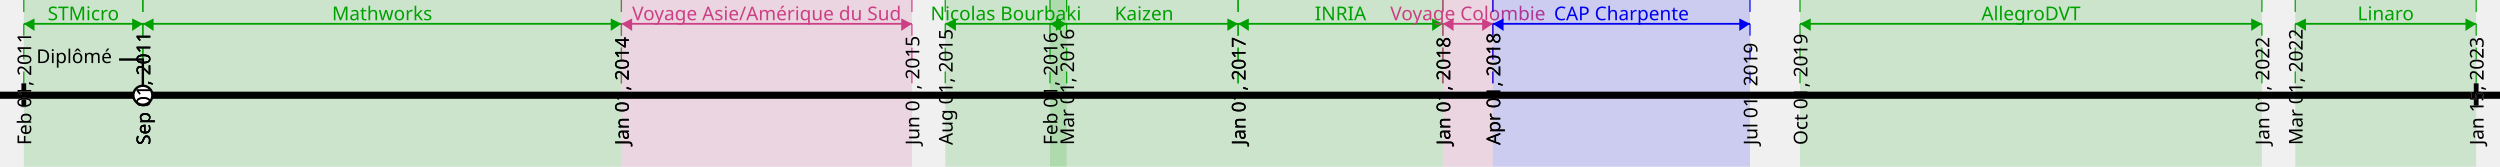
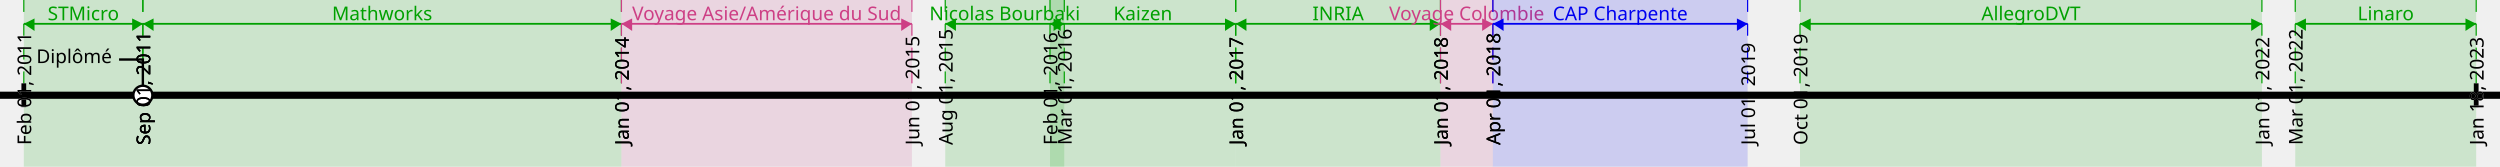
<svg xmlns="http://www.w3.org/2000/svg" baseProfile="full" height="70.0" version="1.1" width="1050">
  <defs>
    <marker id="id1" markerHeight="10" markerWidth="10" orient="auto" refX="0" refY="3">
      <path d="M6,0 L6,7 L0,3 L6,0" fill="#00A000" />
    </marker>
    <marker id="id2" markerHeight="10" markerWidth="10" orient="auto" refX="6" refY="3">
      <path d="M0,0 L0,7 L6,3 L0,0" fill="#00A000" />
    </marker>
    <marker id="id3" markerHeight="10" markerWidth="10" orient="auto" refX="0" refY="3">
      <path d="M6,0 L6,7 L0,3 L6,0" fill="#CD3F85" />
    </marker>
    <marker id="id4" markerHeight="10" markerWidth="10" orient="auto" refX="6" refY="3">
      <path d="M0,0 L0,7 L6,3 L0,0" fill="#CD3F85" />
    </marker>
    <marker id="id5" markerHeight="10" markerWidth="10" orient="auto" refX="0" refY="3">
      <path d="M6,0 L6,7 L0,3 L6,0" fill="#0000F0" />
    </marker>
    <marker id="id6" markerHeight="10" markerWidth="10" orient="auto" refX="6" refY="3">
      <path d="M0,0 L0,7 L6,3 L0,0" fill="#0000F0" />
    </marker>
  </defs>
  <rect fill="#00A000" fill-opacity="0.15" height="70.0" width="50" x="10" y="0" />
  <line stroke="#00A000" stroke-dasharray="5 5" stroke-width="0.5" x1="10" x2="10" y1="0" y2="40" />
  <line stroke="#00A000" stroke-dasharray="5 5" stroke-width="0.5" x1="60" x2="60" y1="0" y2="40" />
  <line marker-end="url(#id2)" marker-start="url(#id1)" stroke="#00A000" stroke-width="0.75" x1="10" x2="60" y1="10" y2="10" />
  <text fill="#00A000" font-family="Helevetica" font-size="6pt" stroke="none" text-anchor="middle" x="35.0" y="8.5">STMicro</text>
  <rect fill="#00A000" fill-opacity="0.15" height="70.0" width="201" x="60" y="0" />
  <line stroke="#00A000" stroke-dasharray="5 5" stroke-width="0.5" x1="60" x2="60" y1="0" y2="40" />
  <line stroke="#00A000" stroke-dasharray="5 5" stroke-width="0.5" x1="261" x2="261" y1="0" y2="40" />
  <line marker-end="url(#id2)" marker-start="url(#id1)" stroke="#00A000" stroke-width="0.75" x1="60" x2="261" y1="10" y2="10" />
  <text fill="#00A000" font-family="Helevetica" font-size="6pt" stroke="none" text-anchor="middle" x="160.5" y="8.5">Mathworks</text>
  <rect fill="#CD3F85" fill-opacity="0.15" height="70.0" width="122" x="261" y="0" />
  <line stroke="#CD3F85" stroke-dasharray="5 5" stroke-width="0.5" x1="261" x2="261" y1="0" y2="40" />
  <line stroke="#CD3F85" stroke-dasharray="5 5" stroke-width="0.5" x1="383" x2="383" y1="0" y2="40" />
  <line marker-end="url(#id4)" marker-start="url(#id3)" stroke="#CD3F85" stroke-width="0.75" x1="261" x2="383" y1="10" y2="10" />
  <text fill="#CD3F85" font-family="Helevetica" font-size="6pt" stroke="none" text-anchor="middle" x="322.0" y="8.5">Voyage Asie/Amérique du Sud</text>
-   <rect fill="#00A000" fill-opacity="0.15" height="70.0" width="51" x="397" y="0" />
+   <rect fill="#00A000" fill-opacity="0.15" height="70.0" width="50" x="397" y="0" />
  <line stroke="#00A000" stroke-dasharray="5 5" stroke-width="0.5" x1="397" x2="397" y1="0" y2="40" />
-   <line stroke="#00A000" stroke-dasharray="5 5" stroke-width="0.5" x1="448" x2="448" y1="0" y2="40" />
-   <line marker-end="url(#id2)" marker-start="url(#id1)" stroke="#00A000" stroke-width="0.75" x1="397" x2="448" y1="10" y2="10" />
-   <text fill="#00A000" font-family="Helevetica" font-size="6pt" stroke="none" text-anchor="middle" x="422.5" y="8.5">Nicolas Bourbaki</text>
-   <rect fill="#00A000" fill-opacity="0.15" height="70.0" width="79" x="441" y="0" />
+   <line stroke="#00A000" stroke-dasharray="5 5" stroke-width="0.5" x1="447" x2="447" y1="0" y2="40" />
+   <line marker-end="url(#id2)" marker-start="url(#id1)" stroke="#00A000" stroke-width="0.75" x1="397" x2="447" y1="10" y2="10" />
+   <text fill="#00A000" font-family="Helevetica" font-size="6pt" stroke="none" text-anchor="middle" x="422.0" y="8.5">Nicolas Bourbaki</text>
+   <rect fill="#00A000" fill-opacity="0.15" height="70.0" width="78" x="441" y="0" />
  <line stroke="#00A000" stroke-dasharray="5 5" stroke-width="0.5" x1="441" x2="441" y1="0" y2="40" />
-   <line stroke="#00A000" stroke-dasharray="5 5" stroke-width="0.5" x1="520" x2="520" y1="0" y2="40" />
-   <line marker-end="url(#id2)" marker-start="url(#id1)" stroke="#00A000" stroke-width="0.75" x1="441" x2="520" y1="10" y2="10" />
-   <text fill="#00A000" font-family="Helevetica" font-size="6pt" stroke="none" text-anchor="middle" x="480.5" y="8.5">Kaizen</text>
-   <rect fill="#00A000" fill-opacity="0.15" height="70.0" width="86" x="520" y="0" />
-   <line stroke="#00A000" stroke-dasharray="5 5" stroke-width="0.5" x1="520" x2="520" y1="0" y2="40" />
-   <line stroke="#00A000" stroke-dasharray="5 5" stroke-width="0.5" x1="606" x2="606" y1="0" y2="40" />
-   <line marker-end="url(#id2)" marker-start="url(#id1)" stroke="#00A000" stroke-width="0.75" x1="520" x2="606" y1="10" y2="10" />
-   <text fill="#00A000" font-family="Helevetica" font-size="6pt" stroke="none" text-anchor="middle" x="563.0" y="8.5">INRIA</text>
-   <rect fill="#CD3F85" fill-opacity="0.15" height="70.0" width="21" x="606" y="0" />
-   <line stroke="#CD3F85" stroke-dasharray="5 5" stroke-width="0.5" x1="606" x2="606" y1="0" y2="40" />
+   <line stroke="#00A000" stroke-dasharray="5 5" stroke-width="0.5" x1="519" x2="519" y1="0" y2="40" />
+   <line marker-end="url(#id2)" marker-start="url(#id1)" stroke="#00A000" stroke-width="0.75" x1="441" x2="519" y1="10" y2="10" />
+   <text fill="#00A000" font-family="Helevetica" font-size="6pt" stroke="none" text-anchor="middle" x="480.0" y="8.5">Kaizen</text>
+   <rect fill="#00A000" fill-opacity="0.15" height="70.0" width="86" x="519" y="0" />
+   <line stroke="#00A000" stroke-dasharray="5 5" stroke-width="0.5" x1="519" x2="519" y1="0" y2="40" />
+   <line stroke="#00A000" stroke-dasharray="5 5" stroke-width="0.5" x1="605" x2="605" y1="0" y2="40" />
+   <line marker-end="url(#id2)" marker-start="url(#id1)" stroke="#00A000" stroke-width="0.75" x1="519" x2="605" y1="10" y2="10" />
+   <text fill="#00A000" font-family="Helevetica" font-size="6pt" stroke="none" text-anchor="middle" x="562.0" y="8.5">INRIA</text>
+   <rect fill="#CD3F85" fill-opacity="0.15" height="70.0" width="22" x="605" y="0" />
+   <line stroke="#CD3F85" stroke-dasharray="5 5" stroke-width="0.5" x1="605" x2="605" y1="0" y2="40" />
  <line stroke="#CD3F85" stroke-dasharray="5 5" stroke-width="0.5" x1="627" x2="627" y1="0" y2="40" />
-   <line marker-end="url(#id4)" marker-start="url(#id3)" stroke="#CD3F85" stroke-width="0.75" x1="606" x2="627" y1="10" y2="10" />
-   <text fill="#CD3F85" font-family="Helevetica" font-size="6pt" stroke="none" text-anchor="middle" x="616.5" y="8.5">Voyage Colombie</text>
-   <rect fill="#0000F0" fill-opacity="0.15" height="70.0" width="108" x="627" y="0" />
+   <line marker-end="url(#id4)" marker-start="url(#id3)" stroke="#CD3F85" stroke-width="0.75" x1="605" x2="627" y1="10" y2="10" />
+   <text fill="#CD3F85" font-family="Helevetica" font-size="6pt" stroke="none" text-anchor="middle" x="616.0" y="8.5">Voyage Colombie</text>
+   <rect fill="#0000F0" fill-opacity="0.15" height="70.0" width="107" x="627" y="0" />
  <line stroke="#0000F0" stroke-dasharray="5 5" stroke-width="0.5" x1="627" x2="627" y1="0" y2="40" />
-   <line stroke="#0000F0" stroke-dasharray="5 5" stroke-width="0.5" x1="735" x2="735" y1="0" y2="40" />
-   <line marker-end="url(#id6)" marker-start="url(#id5)" stroke="#0000F0" stroke-width="0.75" x1="627" x2="735" y1="10" y2="10" />
-   <text fill="#0000F0" font-family="Helevetica" font-size="6pt" stroke="none" text-anchor="middle" x="681.0" y="8.5">CAP Charpente</text>
+   <line stroke="#0000F0" stroke-dasharray="5 5" stroke-width="0.5" x1="734" x2="734" y1="0" y2="40" />
+   <line marker-end="url(#id6)" marker-start="url(#id5)" stroke="#0000F0" stroke-width="0.75" x1="627" x2="734" y1="10" y2="10" />
+   <text fill="#0000F0" font-family="Helevetica" font-size="6pt" stroke="none" text-anchor="middle" x="680.5" y="8.5">CAP Charpente</text>
  <rect fill="#00A000" fill-opacity="0.15" height="70.0" width="194" x="756" y="0" />
  <line stroke="#00A000" stroke-dasharray="5 5" stroke-width="0.5" x1="756" x2="756" y1="0" y2="40" />
  <line stroke="#00A000" stroke-dasharray="5 5" stroke-width="0.5" x1="950" x2="950" y1="0" y2="40" />
  <line marker-end="url(#id2)" marker-start="url(#id1)" stroke="#00A000" stroke-width="0.75" x1="756" x2="950" y1="10" y2="10" />
  <text fill="#00A000" font-family="Helevetica" font-size="6pt" stroke="none" text-anchor="middle" x="853.0" y="8.5">AllegroDVT</text>
  <rect fill="#00A000" fill-opacity="0.15" height="70.0" width="76" x="964" y="0" />
  <line stroke="#00A000" stroke-dasharray="5 5" stroke-width="0.5" x1="964" x2="964" y1="0" y2="40" />
  <line stroke="#00A000" stroke-dasharray="5 5" stroke-width="0.5" x1="1040" x2="1040" y1="0" y2="40" />
  <line marker-end="url(#id2)" marker-start="url(#id1)" stroke="#00A000" stroke-width="0.75" x1="964" x2="1040" y1="10" y2="10" />
  <text fill="#00A000" font-family="Helevetica" font-size="6pt" stroke="none" text-anchor="middle" x="1002.0" y="8.5">Linaro</text>
  <g transform="translate(0,40)">
    <line stroke="#000000" stroke-width="3" x1="0" x2="1050" y1="0" y2="0" />
    <line stroke="#000000" stroke-width="2" x1="10" x2="10" y1="-5" y2="5" />
    <text fill="#C0C0C0" font-family="Helevetica" font-size="6pt" stroke="none" text-anchor="end" transform="rotate(180, 10, 0)" writing-mode="tb" x="10" y="-10">Feb 01, 2011</text>
    <line stroke="#000000" stroke-width="2" x1="1040" x2="1040" y1="-5" y2="5" />
-     <text fill="#C0C0C0" font-family="Helevetica" font-size="6pt" stroke="none" text-anchor="end" transform="rotate(180, 1040, 0)" writing-mode="tb" x="1040" y="-10">Jan 15, 2023</text>
+     <text fill="#C0C0C0" font-family="Helevetica" font-size="6pt" stroke="none" text-anchor="end" transform="rotate(180, 1040, 0)" writing-mode="tb" x="1040" y="-10">Jan 18, 2023</text>
    <path d="M60,0 L60,-15 L50,-15" fill="none" stroke="#000000" stroke-width="1" />
    <text fill="#000000" font-family="Helevetica" font-size="6pt" stroke="none" text-anchor="end" x="47" y="-13.5">Diplômé</text>
    <text fill="#000000" font-family="Helevetica" font-size="6pt" stroke="none" text-anchor="end" transform="rotate(180, 60, 0)" writing-mode="tb" x="60" y="-10">Sep 01, 2011</text>
    <circle cx="60" cy="0" fill="white" r="4" stroke="#000000" stroke-width="1" />
    <text fill="#000000" font-family="Helevetica" font-size="6pt" stroke="none" text-anchor="end" transform="rotate(180, 10, 0)" writing-mode="tb" x="10" y="-10">Feb 01, 2011</text>
    <text fill="#000000" font-family="Helevetica" font-size="6pt" stroke="none" text-anchor="end" transform="rotate(180, 60, 0)" writing-mode="tb" x="60" y="-10">Sep 01, 2011</text>
    <text fill="#000000" font-family="Helevetica" font-size="6pt" stroke="none" text-anchor="end" transform="rotate(180, 60, 0)" writing-mode="tb" x="60" y="-10">Sep 01, 2011</text>
    <text fill="#000000" font-family="Helevetica" font-size="6pt" stroke="none" text-anchor="end" transform="rotate(180, 261, 0)" writing-mode="tb" x="261" y="-10">Jan 01, 2014</text>
    <text fill="#000000" font-family="Helevetica" font-size="6pt" stroke="none" text-anchor="end" transform="rotate(180, 261, 0)" writing-mode="tb" x="261" y="-10">Jan 01, 2014</text>
    <text fill="#000000" font-family="Helevetica" font-size="6pt" stroke="none" text-anchor="end" transform="rotate(180, 383, 0)" writing-mode="tb" x="383" y="-10">Jun 01, 2015</text>
    <text fill="#000000" font-family="Helevetica" font-size="6pt" stroke="none" text-anchor="end" transform="rotate(180, 397, 0)" writing-mode="tb" x="397" y="-10">Aug 01, 2015</text>
-     <text fill="#000000" font-family="Helevetica" font-size="6pt" stroke="none" text-anchor="end" transform="rotate(180, 448, 0)" writing-mode="tb" x="448" y="-10">Mar 01, 2016</text>
+     <text fill="#000000" font-family="Helevetica" font-size="6pt" stroke="none" text-anchor="end" transform="rotate(180, 447, 0)" writing-mode="tb" x="447" y="-10">Mar 01, 2016</text>
    <text fill="#000000" font-family="Helevetica" font-size="6pt" stroke="none" text-anchor="end" transform="rotate(180, 441, 0)" writing-mode="tb" x="441" y="-10">Feb 01, 2016</text>
-     <text fill="#000000" font-family="Helevetica" font-size="6pt" stroke="none" text-anchor="end" transform="rotate(180, 520, 0)" writing-mode="tb" x="520" y="-10">Jan 01, 2017</text>
-     <text fill="#000000" font-family="Helevetica" font-size="6pt" stroke="none" text-anchor="end" transform="rotate(180, 520, 0)" writing-mode="tb" x="520" y="-10">Jan 01, 2017</text>
-     <text fill="#000000" font-family="Helevetica" font-size="6pt" stroke="none" text-anchor="end" transform="rotate(180, 606, 0)" writing-mode="tb" x="606" y="-10">Jan 01, 2018</text>
-     <text fill="#000000" font-family="Helevetica" font-size="6pt" stroke="none" text-anchor="end" transform="rotate(180, 606, 0)" writing-mode="tb" x="606" y="-10">Jan 01, 2018</text>
+     <text fill="#000000" font-family="Helevetica" font-size="6pt" stroke="none" text-anchor="end" transform="rotate(180, 519, 0)" writing-mode="tb" x="519" y="-10">Jan 01, 2017</text>
+     <text fill="#000000" font-family="Helevetica" font-size="6pt" stroke="none" text-anchor="end" transform="rotate(180, 519, 0)" writing-mode="tb" x="519" y="-10">Jan 01, 2017</text>
+     <text fill="#000000" font-family="Helevetica" font-size="6pt" stroke="none" text-anchor="end" transform="rotate(180, 605, 0)" writing-mode="tb" x="605" y="-10">Jan 01, 2018</text>
+     <text fill="#000000" font-family="Helevetica" font-size="6pt" stroke="none" text-anchor="end" transform="rotate(180, 605, 0)" writing-mode="tb" x="605" y="-10">Jan 01, 2018</text>
    <text fill="#000000" font-family="Helevetica" font-size="6pt" stroke="none" text-anchor="end" transform="rotate(180, 627, 0)" writing-mode="tb" x="627" y="-10">Apr 01, 2018</text>
    <text fill="#000000" font-family="Helevetica" font-size="6pt" stroke="none" text-anchor="end" transform="rotate(180, 627, 0)" writing-mode="tb" x="627" y="-10">Apr 01, 2018</text>
-     <text fill="#000000" font-family="Helevetica" font-size="6pt" stroke="none" text-anchor="end" transform="rotate(180, 735, 0)" writing-mode="tb" x="735" y="-10">Jul 01, 2019</text>
+     <text fill="#000000" font-family="Helevetica" font-size="6pt" stroke="none" text-anchor="end" transform="rotate(180, 734, 0)" writing-mode="tb" x="734" y="-10">Jul 01, 2019</text>
    <text fill="#000000" font-family="Helevetica" font-size="6pt" stroke="none" text-anchor="end" transform="rotate(180, 756, 0)" writing-mode="tb" x="756" y="-10">Oct 01, 2019</text>
    <text fill="#000000" font-family="Helevetica" font-size="6pt" stroke="none" text-anchor="end" transform="rotate(180, 950, 0)" writing-mode="tb" x="950" y="-10">Jan 01, 2022</text>
    <text fill="#000000" font-family="Helevetica" font-size="6pt" stroke="none" text-anchor="end" transform="rotate(180, 964, 0)" writing-mode="tb" x="964" y="-10">Mar 01, 2022</text>
-     <text fill="#000000" font-family="Helevetica" font-size="6pt" stroke="none" text-anchor="end" transform="rotate(180, 1040, 0)" writing-mode="tb" x="1040" y="-10">Jan 15, 2023</text>
+     <text fill="#000000" font-family="Helevetica" font-size="6pt" stroke="none" text-anchor="end" transform="rotate(180, 1040, 0)" writing-mode="tb" x="1040" y="-10">Jan 18, 2023</text>
  </g>
</svg>
